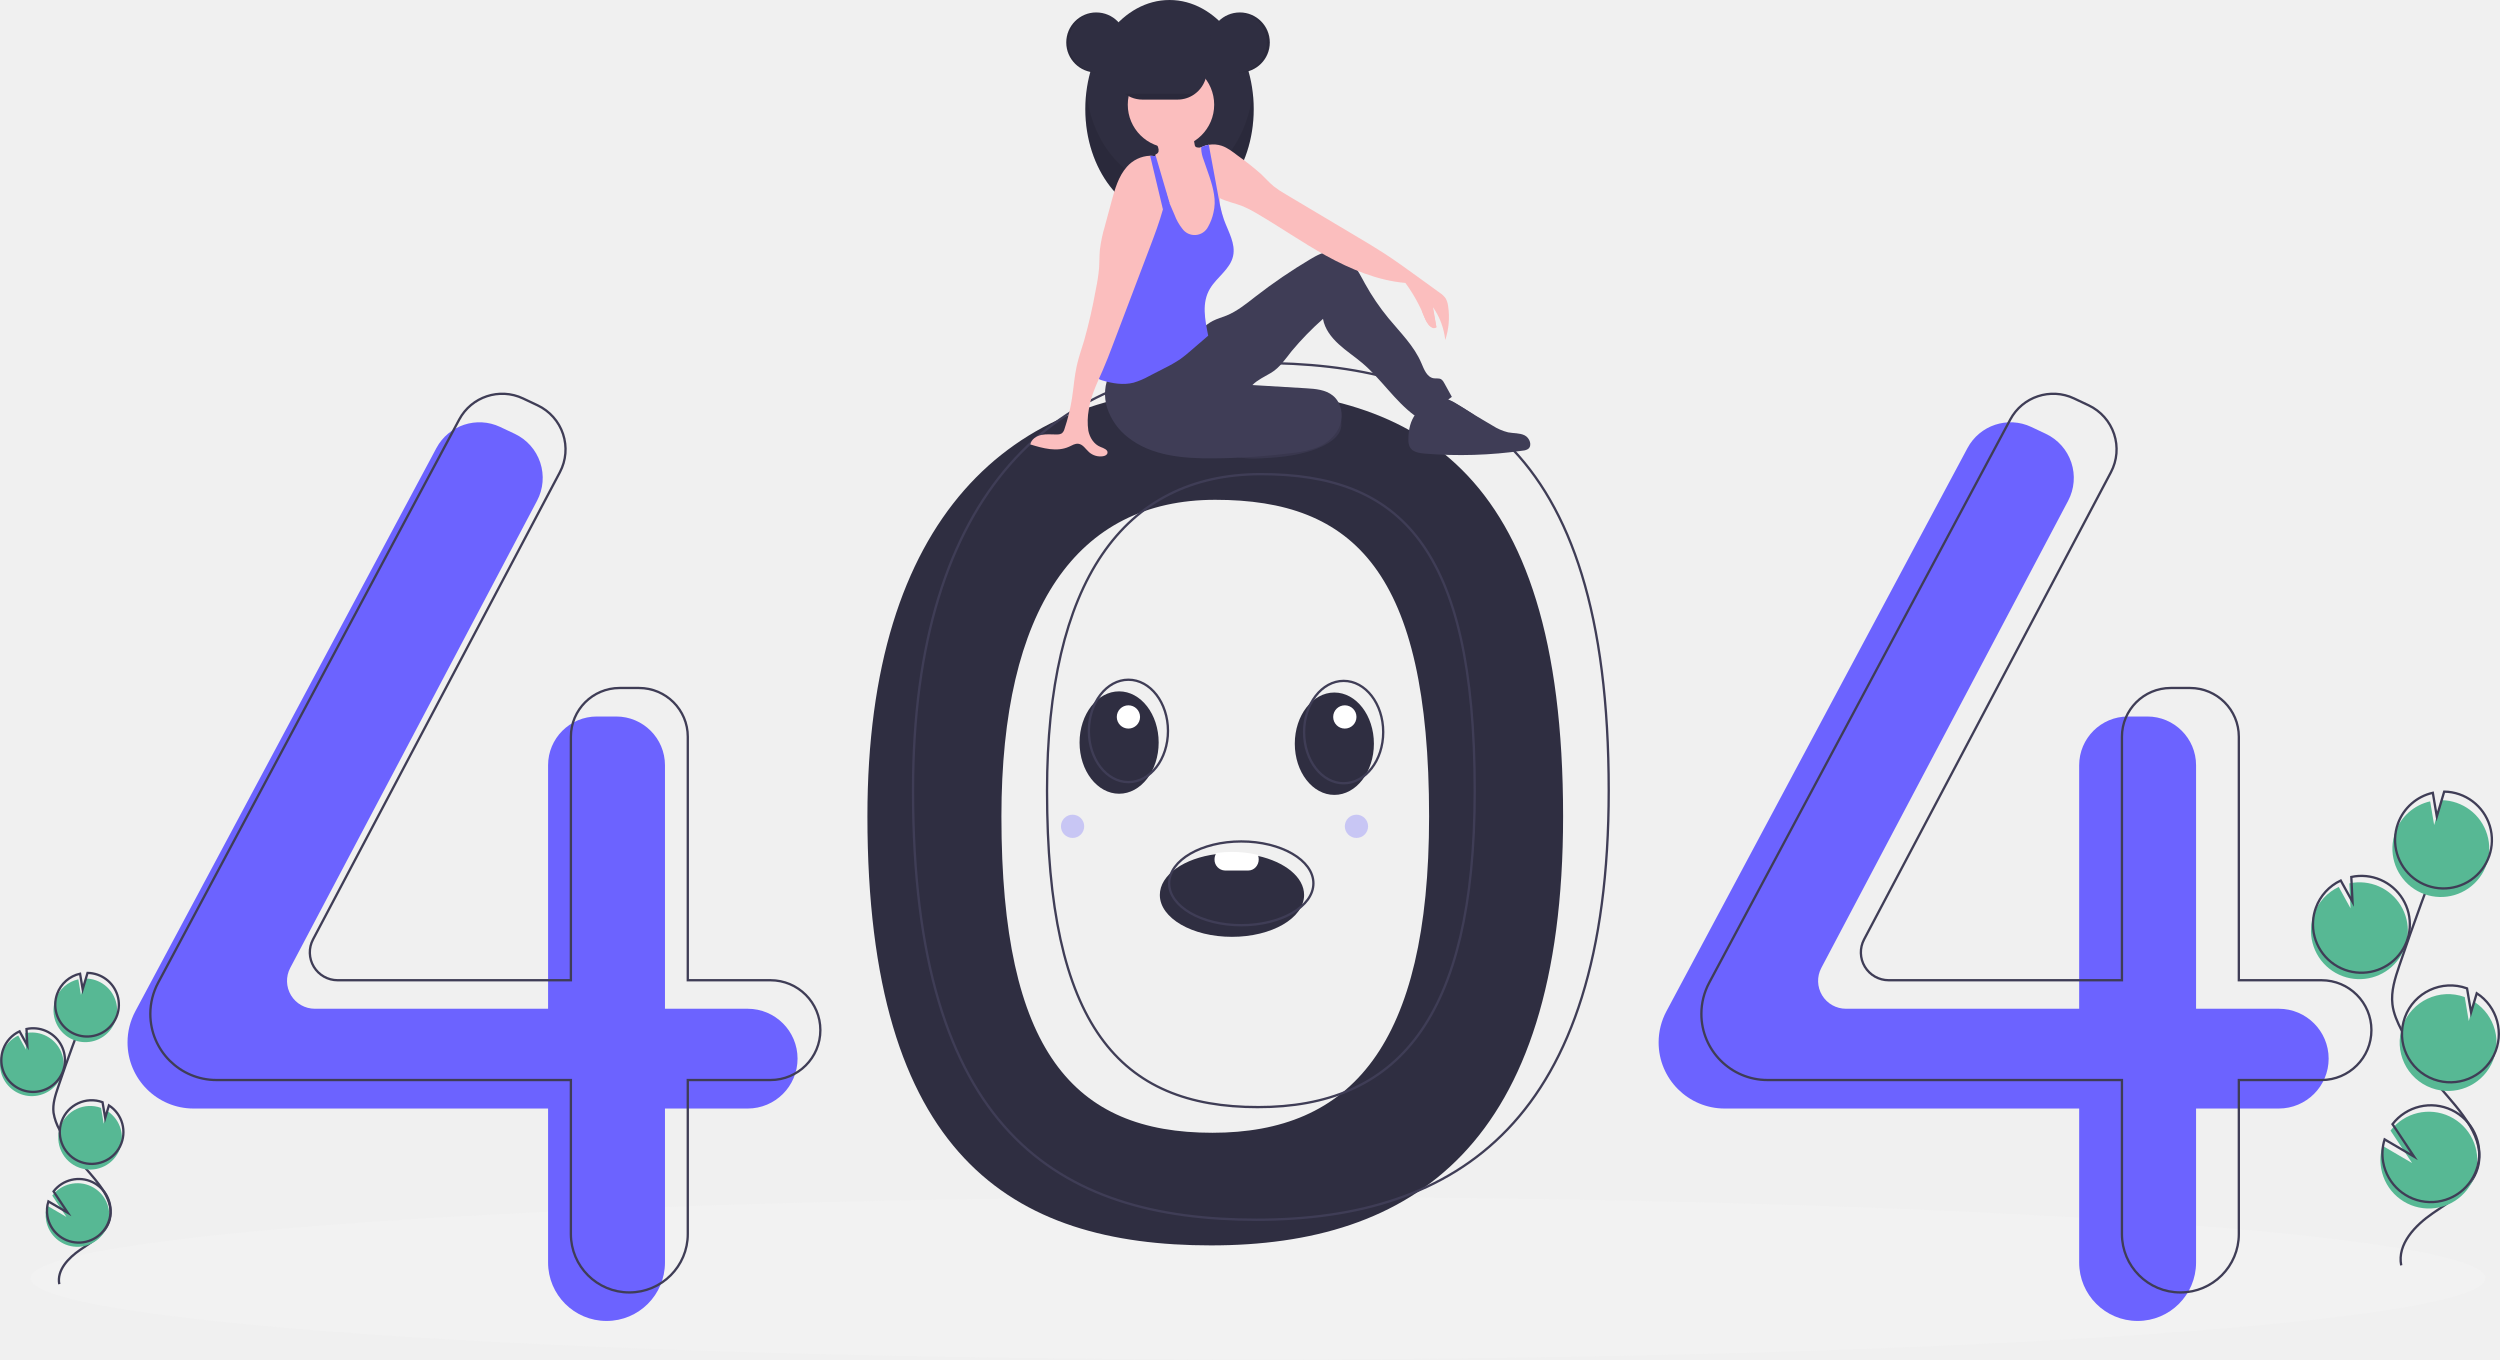
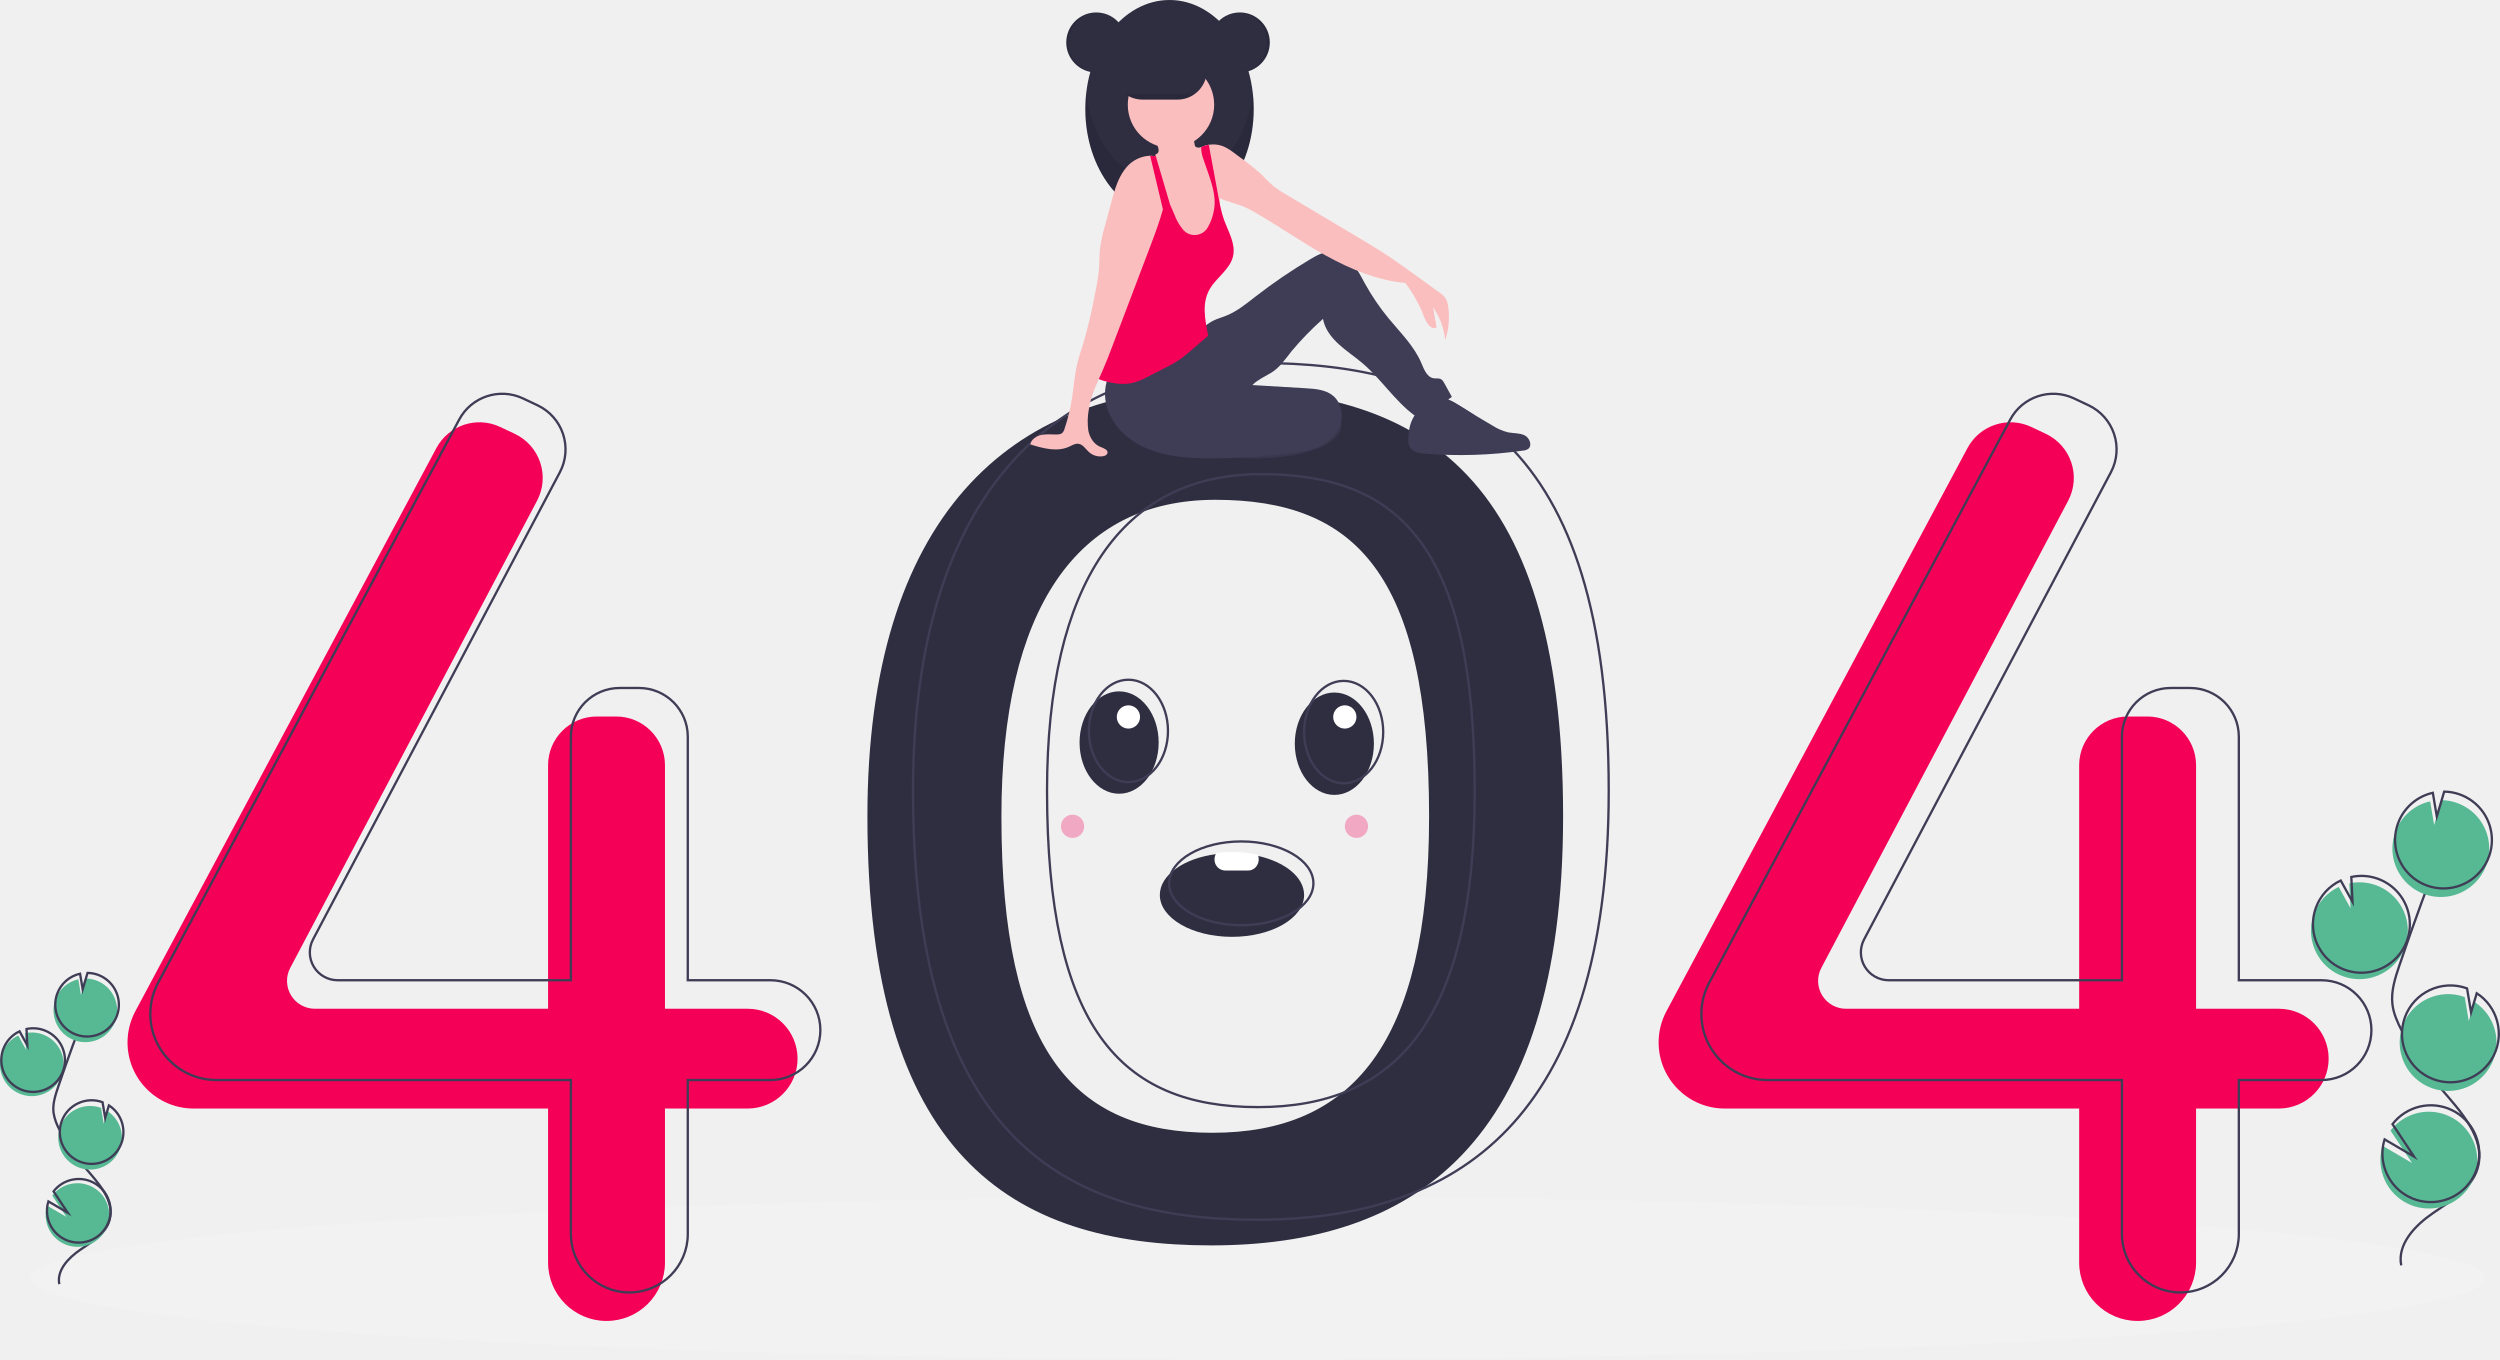
<svg xmlns="http://www.w3.org/2000/svg" id="fd59ce54-f850-4dfc-bc34-dd7d379d600e" data-name="Layer 1" width="1074.392" height="584.231" viewBox="0 0 1074.392 584.231">
  <ellipse cx="540.643" cy="549.309" rx="527.5" ry="34.922" fill="#f2f2f2" />
  <path d="M583.48,324.894c-85.944,0-147.651,55.139-147.651,183.798,0,145.813,61.707,184.411,147.651,184.411s151.327-42.274,151.327-184.411C734.807,356.753,669.424,324.894,583.48,324.894Zm.565,319.808c-59.527,0-90.626-34.923-90.626-135.916,0-89.112,32.372-136.105,91.899-136.105s91.899,30.868,91.899,136.105C677.217,607.234,643.572,644.703,584.045,644.703Z" transform="translate(-63.054 -157.8845)" fill="#2f2e41" />
-   <path d="M384.365,591.401H348.831V486.762A20.956,20.956,0,0,0,327.875,465.806h-8.326a20.956,20.956,0,0,0-20.956,20.956V591.401H198.363a11.963,11.963,0,0,1-10.578-17.552l106.082-200.78A20.956,20.956,0,0,0,284.287,344.33l-6.262-2.957a20.956,20.956,0,0,0-27.429,9.07L121.214,592.475a28.416,28.416,0,0,0-3.356,13.396v0a28.416,28.416,0,0,0,28.416,28.416H298.593v66.167a25.119,25.119,0,0,0,25.119,25.119h0a25.119,25.119,0,0,0,25.119-25.119V634.287h35.534a21.443,21.443,0,0,0,21.443-21.443v0A21.443,21.443,0,0,0,384.365,591.401Z" transform="translate(-63.054 -157.8845)" fill="#6c63ff" />
-   <path d="M1042.362,591.401h-35.534V486.762A20.956,20.956,0,0,0,985.872,465.806h-8.326a20.956,20.956,0,0,0-20.956,20.956V591.401H856.359a11.963,11.963,0,0,1-10.578-17.552L951.864,373.069A20.956,20.956,0,0,0,942.284,344.33l-6.262-2.957a20.956,20.956,0,0,0-27.429,9.07L779.211,592.475a28.416,28.416,0,0,0-3.356,13.396v0a28.416,28.416,0,0,0,28.416,28.416H956.589v66.167a25.119,25.119,0,0,0,25.119,25.119h0a25.119,25.119,0,0,0,25.119-25.119V634.287h35.534a21.443,21.443,0,0,0,21.443-21.443v0A21.443,21.443,0,0,0,1042.362,591.401Z" transform="translate(-63.054 -157.8845)" fill="#6c63ff" />
+   <path d="M384.365,591.401H348.831V486.762A20.956,20.956,0,0,0,327.875,465.806h-8.326a20.956,20.956,0,0,0-20.956,20.956V591.401H198.363a11.963,11.963,0,0,1-10.578-17.552l106.082-200.78A20.956,20.956,0,0,0,284.287,344.33l-6.262-2.957a20.956,20.956,0,0,0-27.429,9.07L121.214,592.475a28.416,28.416,0,0,0-3.356,13.396v0a28.416,28.416,0,0,0,28.416,28.416H298.593v66.167a25.119,25.119,0,0,0,25.119,25.119h0a25.119,25.119,0,0,0,25.119-25.119V634.287h35.534a21.443,21.443,0,0,0,21.443-21.443v0A21.443,21.443,0,0,0,384.365,591.401Z" transform="translate(-63.054 -157.8845)" fill="#f50057" />
+   <path d="M1042.362,591.401h-35.534V486.762A20.956,20.956,0,0,0,985.872,465.806h-8.326a20.956,20.956,0,0,0-20.956,20.956V591.401H856.359a11.963,11.963,0,0,1-10.578-17.552L951.864,373.069A20.956,20.956,0,0,0,942.284,344.33l-6.262-2.957a20.956,20.956,0,0,0-27.429,9.07L779.211,592.475a28.416,28.416,0,0,0-3.356,13.396v0a28.416,28.416,0,0,0,28.416,28.416H956.589v66.167a25.119,25.119,0,0,0,25.119,25.119h0a25.119,25.119,0,0,0,25.119-25.119V634.287h35.534a21.443,21.443,0,0,0,21.443-21.443v0A21.443,21.443,0,0,0,1042.362,591.401Z" transform="translate(-63.054 -157.8845)" fill="#f50057" />
  <path d="M394.168,579.148H358.634V474.509a20.956,20.956,0,0,0-20.956-20.956h-8.326a20.956,20.956,0,0,0-20.956,20.956V579.148H208.165a11.963,11.963,0,0,1-10.578-17.552L303.67,360.816a20.956,20.956,0,0,0-9.58-28.739l-6.262-2.957a20.956,20.956,0,0,0-27.429,9.07L131.017,580.222a28.416,28.416,0,0,0-3.356,13.396v0a28.416,28.416,0,0,0,28.416,28.416H308.395v66.167a25.119,25.119,0,0,0,25.119,25.119h0a25.119,25.119,0,0,0,25.119-25.119V622.034h35.534a21.443,21.443,0,0,0,21.443-21.443v0A21.443,21.443,0,0,0,394.168,579.148Z" transform="translate(-63.054 -157.8845)" fill="none" stroke="#3f3d56" stroke-miterlimit="10" />
  <path d="M1060.742,579.148h-35.534V474.509a20.956,20.956,0,0,0-20.956-20.956H995.925a20.956,20.956,0,0,0-20.956,20.956V579.148H874.739a11.963,11.963,0,0,1-10.578-17.552L970.244,360.816a20.956,20.956,0,0,0-9.58-28.739l-6.262-2.957a20.956,20.956,0,0,0-27.429,9.07L797.59,580.222a28.416,28.416,0,0,0-3.356,13.396v0a28.416,28.416,0,0,0,28.416,28.416H974.969v66.167a25.119,25.119,0,0,0,25.119,25.119h0a25.119,25.119,0,0,0,25.119-25.119V622.034h35.534a21.443,21.443,0,0,0,21.443-21.443v0A21.443,21.443,0,0,0,1060.742,579.148Z" transform="translate(-63.054 -157.8845)" fill="none" stroke="#3f3d56" stroke-miterlimit="10" />
  <path d="M603.085,313.866c-85.944,0-147.651,55.139-147.651,183.798,0,145.813,61.707,184.411,147.651,184.411s151.327-42.274,151.327-184.411C754.412,345.725,689.029,313.866,603.085,313.866Zm.565,319.808c-59.527,0-90.626-34.923-90.626-135.916,0-89.112,32.372-136.105,91.899-136.105s91.899,30.868,91.899,136.105C696.822,596.206,663.177,633.675,603.65,633.675Z" transform="translate(-63.054 -157.8845)" fill="none" stroke="#3f3d56" stroke-miterlimit="10" />
  <circle cx="471.141" cy="18.25" r="12.901" fill="#2f2e41" />
  <ellipse cx="502.607" cy="46.885" rx="36.186" ry="46.885" fill="#2f2e41" />
  <path d="M565.661,237.494c-18.128,0-33.141-17.271-35.776-39.805a60.976,60.976,0,0,0-.41,7.08c0,25.894,16.201,46.885,36.186,46.885s36.186-20.991,36.186-46.885a60.976,60.976,0,0,0-.41-7.08C598.803,220.224,583.789,237.494,565.661,237.494Z" transform="translate(-63.054 -157.8845)" opacity="0.1" />
  <path d="M639.296,342.073c-.777,3.193-4.128,5.751-7.839,7.538-7.802,3.757-17.425,4.878-26.76,5.254a45.176,45.176,0,0,1-7.144-.132,20.537,20.537,0,0,1-12.251-5.631,1.681,1.681,0,0,1,.044-2.844c4.969-5.459,13.262-8.806,21.616-11.216,6.334-1.827,17.381-6.561,24.29-5.922C637.944,329.739,640.277,338.041,639.296,342.073Z" transform="translate(-63.054 -157.8845)" fill="#3f3d56" />
  <path d="M639.296,342.073c-.777,3.193-4.128,5.751-7.839,7.538-7.802,3.757-17.425,4.878-26.76,5.254a45.176,45.176,0,0,1-7.144-.132,20.537,20.537,0,0,1-12.251-5.631,1.681,1.681,0,0,1,.044-2.844c4.969-5.459,13.262-8.806,21.616-11.216,6.334-1.827,17.381-6.561,24.29-5.922C637.944,329.739,640.277,338.041,639.296,342.073Z" transform="translate(-63.054 -157.8845)" opacity="0.1" />
  <path d="M540.098,318.206a19.77,19.77,0,0,0-1.199,15.075,26.339,26.339,0,0,0,8.829,12.497c10.095,8.092,23.988,9.205,36.925,9.093a284.649,284.649,0,0,0,33.905-2.324,40.538,40.538,0,0,0,11.001-2.554c4.222-1.827,7.933-5.178,9.436-9.526s.436-9.672-3.134-12.574c-3.137-2.55-7.463-2.9-11.498-3.143l-23.088-1.387c2.281-2.308,5.318-3.614,8.096-5.292,3.685-2.226,6.134-5.965,8.813-9.335a129.001,129.001,0,0,1,13.439-13.817c.751,4.31,3.478,7.85,6.687,10.824s6.908,5.368,10.244,8.2c8.079,6.858,13.896,16.167,22.392,22.5a43.829,43.829,0,0,0,16.049-8.012l-3.302-5.981a3.94,3.94,0,0,0-1.245-1.553c-.935-.575-2.14-.279-3.225-.441-2.901-.435-4.168-3.784-5.306-6.487-3.125-7.422-9.108-13.18-14.218-19.404a98.009,98.009,0,0,1-9.996-14.723c-1.717-3.102-3.288-6.331-5.617-9.003s-5.594-4.773-9.139-4.781c-3.132-.007-6.021,1.584-8.714,3.183a230.477,230.477,0,0,0-23.63,16.099c-3.944,3.062-7.863,6.296-12.489,8.174-1.947.79-4,1.331-5.869,2.292-3.273,1.684-5.757,4.534-8.431,7.064C566.277,311.892,553.219,317.738,540.098,318.206Z" transform="translate(-63.054 -157.8845)" fill="#3f3d56" />
  <path d="M588.374,253.983a23.774,23.774,0,0,1-1.734,8.033,10.045,10.045,0,0,1-5.768,5.573,12.375,12.375,0,0,1-5.623.182,10.882,10.882,0,0,1-4.582-1.561c-2.165-1.488-3.244-4.144-3.637-6.743-.393-2.596-.217-5.249-.469-7.863a42.944,42.944,0,0,0-1.202-6.255c-.17-.683-.343-1.362-.513-2.042-.167-.68-.33-1.359-.481-2.039-.138-.639-.267-1.281-.378-1.926-.091-.544-.173-1.092-.233-1.643a18.423,18.423,0,0,0-.809-4.811,14.607,14.607,0,0,0-1.687-2.854c-.286-.409-.563-.818-.818-1.243a5.89,5.89,0,0,1-.972-3.748,3.286,3.286,0,0,1,.148-.601c.025-.076.053-.151.085-.223A1.802,1.802,0,0,0,560.932,223.07a3.433,3.433,0,0,0-.148-1.778,11.318,11.318,0,0,0-.96-2.288c-.264-.478-1.161-1.34-1.167-1.888-.013-1.101,2.14-1.989,3.011-2.423a16.796,16.796,0,0,1,8.597-1.743c1.904.129,3.968.714,5.019,2.31.944,1.438.818,3.301,1.221,4.972a1.471,1.471,0,0,0,.299.664,1.341,1.341,0,0,0,.739.34,4.549,4.549,0,0,0,1.416.057h.003a2.931,2.931,0,0,0,.371-.054,4.957,4.957,0,0,0,2.033-.878q.585-.156,1.18-.255a.251.251,0,0,0,.047-.009c1.576,4.975,1.781,10.308,3.071,15.374.639,2.52,1.554,5.009,1.683,7.602.009.113.013.23.016.346.019.834-.047,1.674-.013,2.505a6.981,6.981,0,0,0,.126,1.114,15.611,15.611,0,0,0,.525,1.743l.009.028c.06.183.116.368.164.554.035.135.066.267.091.403l.003.009A14.938,14.938,0,0,1,588.374,253.983Z" transform="translate(-63.054 -157.8845)" fill="#fbbebe" />
  <circle cx="503.237" cy="44.997" r="18.565" fill="#fbbebe" />
  <path d="M684.157,304.033a30.445,30.445,0,0,0-5.236-14.103q.722,4.295,1.447,8.587a3.214,3.214,0,0,1-3.367-1.035,10.337,10.337,0,0,1-1.765-3.276,67.466,67.466,0,0,0-8.21-14.736c-11.819-.985-23.502-5.884-33.896-11.595-10.396-5.708-20.126-12.552-30.384-18.502a43.573,43.573,0,0,0-5.544-2.832c-3.21-1.287-6.812-1.954-9.855-3.468-.204-.101-.409-.208-.61-.318a12.578,12.578,0,0,1-1.945-1.306,10.344,10.344,0,0,1-.931-.856,20.351,20.351,0,0,1-3.559-5.953c-1.633-3.612-2.215-7.97-3.845-11.583a11.203,11.203,0,0,1,2.502-1.765h.003c.132-.069.264-.135.4-.198a11.94,11.94,0,0,1,2.004-.733q.585-.156,1.18-.255a.251.251,0,0,0,.047-.009,11.566,11.566,0,0,1,5.491.434c2.587.875,4.767,2.621,6.941,4.273a114.02,114.02,0,0,1,10.148,8.049c1.794,1.718,3.43,3.606,5.359,5.167a42.144,42.144,0,0,0,5.057,3.351q15.656,9.327,31.315,18.65c3.534,2.105,7.07,4.21,10.526,6.438,5.249,3.386,10.308,7.055,15.365,10.721q4.47,3.238,8.936,6.479a9.728,9.728,0,0,1,2.533,2.341,8.472,8.472,0,0,1,1.123,3.433A31.387,31.387,0,0,1,684.157,304.033Z" transform="translate(-63.054 -157.8845)" fill="#fbbebe" />
-   <path d="M592.977,267.944c-1.252,5.617-6.929,9.012-9.896,13.946-3.688,6.123-2.184,13.241-.799,20.255q-3.795,3.271-7.593,6.542c-1.397,1.199-2.794,2.404-4.298,3.464a57.351,57.351,0,0,1-6.86,3.94q-3.361,1.728-6.721,3.458a32.128,32.128,0,0,1-6.58,2.788c-4.415,1.133-9.103.34-13.471-.972a6.088,6.088,0,0,1-1.473-.601,2.394,2.394,0,0,1-.699-.632,3.911,3.911,0,0,1-.444-2.539c.444-7.351,2.24-14.547,4.031-21.69a85.26,85.26,0,0,1,3.848-12.577,85.077,85.077,0,0,1,5.415-10.151,68.368,68.368,0,0,1,7.929-11.514,18.479,18.479,0,0,0,3.675-4.739c1.117-2.549.686-5.472.913-8.247a17.148,17.148,0,0,1,1.633-6.007v-.003a17.093,17.093,0,0,1,1.743-2.882q.458,1.067.916,2.13.302.699.598,1.394.387.897.768,1.787,1.1,2.558,2.196,5.113a21.59,21.59,0,0,0,3.335,5.944,6.499,6.499,0,0,0,11.123-.853,21.261,21.261,0,0,0,2.272-6.013,19.215,19.215,0,0,0,.252-7.835c-.758-5.009-2.889-10.126-4.437-14.78a14.945,14.945,0,0,1-1.079-4.871,3.351,3.351,0,0,1,.057-.56c.009-.047.019-.098.028-.145a11.94,11.94,0,0,1,2.004-.733q.585-.156,1.18-.255,2.044,11.064,4.094,22.127c.032.173.066.346.098.522.195,1.057.393,2.115.614,3.169.198.957.412,1.91.651,2.857l.009.028c.082.321.167.639.255.957l.003.009c.242.868.513,1.731.818,2.58C590.938,257.475,594.164,262.629,592.977,267.944Z" transform="translate(-63.054 -157.8845)" fill="#6c63ff" />
+   <path d="M592.977,267.944c-1.252,5.617-6.929,9.012-9.896,13.946-3.688,6.123-2.184,13.241-.799,20.255q-3.795,3.271-7.593,6.542c-1.397,1.199-2.794,2.404-4.298,3.464a57.351,57.351,0,0,1-6.86,3.94q-3.361,1.728-6.721,3.458a32.128,32.128,0,0,1-6.58,2.788c-4.415,1.133-9.103.34-13.471-.972a6.088,6.088,0,0,1-1.473-.601,2.394,2.394,0,0,1-.699-.632,3.911,3.911,0,0,1-.444-2.539c.444-7.351,2.24-14.547,4.031-21.69a85.26,85.26,0,0,1,3.848-12.577,85.077,85.077,0,0,1,5.415-10.151,68.368,68.368,0,0,1,7.929-11.514,18.479,18.479,0,0,0,3.675-4.739c1.117-2.549.686-5.472.913-8.247a17.148,17.148,0,0,1,1.633-6.007v-.003a17.093,17.093,0,0,1,1.743-2.882q.458,1.067.916,2.13.302.699.598,1.394.387.897.768,1.787,1.1,2.558,2.196,5.113a21.59,21.59,0,0,0,3.335,5.944,6.499,6.499,0,0,0,11.123-.853,21.261,21.261,0,0,0,2.272-6.013,19.215,19.215,0,0,0,.252-7.835c-.758-5.009-2.889-10.126-4.437-14.78a14.945,14.945,0,0,1-1.079-4.871,3.351,3.351,0,0,1,.057-.56c.009-.047.019-.098.028-.145a11.94,11.94,0,0,1,2.004-.733q.585-.156,1.18-.255,2.044,11.064,4.094,22.127c.032.173.066.346.098.522.195,1.057.393,2.115.614,3.169.198.957.412,1.91.651,2.857l.009.028c.082.321.167.639.255.957l.003.009c.242.868.513,1.731.818,2.58C590.938,257.475,594.164,262.629,592.977,267.944Z" transform="translate(-63.054 -157.8845)" fill="#f50057" />
  <path d="M668.321,346.877a6.583,6.583,0,0,0,.61,3.143c1.162,2.124,3.95,2.606,6.362,2.805a188.377,188.377,0,0,0,42.266-1.288,4.886,4.886,0,0,0,2.151-.668c1.99-1.395.763-4.795-1.41-5.884s-4.751-.826-7.135-1.297a22.479,22.479,0,0,1-6.678-2.896q-7.252-4.167-14.293-8.688c-2.795-1.795-6.093-3.71-9.24-2.646C672.43,332.343,668.265,337.681,668.321,346.877Z" transform="translate(-63.054 -157.8845)" fill="#3f3d56" />
  <path d="M564.437,240.874v.003c-.022.132-.044.261-.072.39-.035.214-.076.431-.116.645-.39,1.998-.868,3.987-1.419,5.963-1.51,5.459-3.534,10.831-5.541,16.123q-8.081,21.287-16.164,42.577c-1.359,3.575-2.716,7.152-4.261,10.654-.516,1.167-1.048,2.344-1.576,3.534-1.894,4.257-3.713,8.653-4.317,13.184a27.45,27.45,0,0,0-.192,9.04c.604,2.97,2.407,5.872,5.23,6.97,1.378.538,3.351,1.259,2.974,2.69-.204.787-1.098,1.171-1.901,1.303a7.312,7.312,0,0,1-5.966-1.718c-1.507-1.337-2.665-3.417-4.67-3.641-1.388-.151-2.665.68-3.936,1.262-5.186,2.369-11.227.711-16.674-.972.428-2.206,2.643-3.66,4.843-4.1,2.199-.444,4.474-.129,6.718-.189a3.51,3.51,0,0,0,2.042-.525,3.705,3.705,0,0,0,1.101-1.882,78.964,78.964,0,0,0,3.213-13.147c.724-4.666,1.026-9.405,2.058-14.015.802-3.597,2.042-7.08,3.106-10.61a224.682,224.682,0,0,0,5.06-22.077,78.02,78.02,0,0,0,1.425-9.368c.179-2.612.094-5.236.346-7.838a60.888,60.888,0,0,1,2.111-9.997q1.444-5.348,2.885-10.689c1.425-5.271,2.955-10.746,6.567-14.843a13.962,13.962,0,0,1,10.028-4.789,9.882,9.882,0,0,1,2.13.23c.116.028.233.057.349.088a8.634,8.634,0,0,1,2.174.9c1.114-.708,1.68-.459,2.42.632a6.973,6.973,0,0,1,.881,3.795A52.424,52.424,0,0,1,564.437,240.874Z" transform="translate(-63.054 -157.8845)" fill="#fbbebe" />
-   <path d="M565.661,245.046l-.047.047-.255.255-2.53,2.527-1.24-5.208-4.251-17.854a9.882,9.882,0,0,1,2.13.23,3.286,3.286,0,0,1,.148-.601l.201.689,1.441,4.902,2.728,9.308.45,1.532v.003Z" transform="translate(-63.054 -157.8845)" fill="#6c63ff" />
+   <path d="M565.661,245.046l-.047.047-.255.255-2.53,2.527-1.24-5.208-4.251-17.854a9.882,9.882,0,0,1,2.13.23,3.286,3.286,0,0,1,.148-.601l.201.689,1.441,4.902,2.728,9.308.45,1.532v.003Z" transform="translate(-63.054 -157.8845)" fill="#f50057" />
  <path d="M581.715,188.087a12.582,12.582,0,0,1-3.7,8.896,12.314,12.314,0,0,1-1.36,1.176,12.528,12.528,0,0,1-7.536,2.524H554.023a12.59,12.59,0,0,1,0-25.18h15.096A12.629,12.629,0,0,1,581.715,188.087Z" transform="translate(-63.054 -157.8845)" fill="#2f2e41" />
  <circle cx="532.815" cy="18.25" r="12.901" fill="#2f2e41" />
  <path d="M595.554,163.234c-.158,0-.315.006-.472.012a12.898,12.898,0,0,1,0,25.778c.157.006.314.012.472.012a12.901,12.901,0,1,0,0-25.802Z" transform="translate(-63.054 -157.8845)" opacity="0.1" />
  <path d="M534.195,163.234c.158,0,.315.006.472.012a12.898,12.898,0,0,0,0,25.778c-.157.006-.314.012-.472.012a12.901,12.901,0,0,1,0-25.802Z" transform="translate(-63.054 -157.8845)" opacity="0.1" />
  <path d="M576.655,198.159a12.528,12.528,0,0,1-7.536,2.524H554.023a12.528,12.528,0,0,1-7.536-2.524Z" transform="translate(-63.054 -157.8845)" opacity="0.1" />
  <path d="M674.14,291.64s3.252,9.372,6.229,6.876L677.996,286.267Z" transform="translate(-63.054 -157.8845)" fill="#fbbebe" />
  <path d="M1069.918,577.434a20.813,20.813,0,1,0,2.772-39.915l.521,10.712-5.068-9.18a20.734,20.734,0,0,0-10.684,11.723,20.408,20.408,0,0,0-1.197,5.63A20.809,20.809,0,0,0,1069.918,577.434Z" transform="translate(-63.054 -157.8845)" fill="#57b894" />
  <path d="M1094.995,701.678c-1.789-9.11,5.963-17.187,13.621-22.437s16.605-10.408,19.218-19.317c3.755-12.804-7.43-24.53-16.136-34.642a125.3,125.3,0,0,1-16.524-24.557c-1.811-3.533-3.476-7.225-3.952-11.166-.686-5.675,1.137-11.323,2.974-16.737q9.179-27.052,19.628-53.65" transform="translate(-63.054 -157.8845)" fill="none" stroke="#3f3d56" stroke-miterlimit="10" />
  <path d="M1070.775,574.676a20.813,20.813,0,1,0,2.772-39.915l.521,10.712-5.068-9.18a20.734,20.734,0,0,0-10.684,11.723,20.408,20.408,0,0,0-1.197,5.63A20.809,20.809,0,0,0,1070.775,574.676Z" transform="translate(-63.054 -157.8845)" fill="none" stroke="#3f3d56" stroke-miterlimit="10" />
  <path d="M1092.451,515.473a20.788,20.788,0,0,1,14.98-13.198l1.714,10.184,3.177-10.696a20.81,20.81,0,1,1-19.871,13.71Z" transform="translate(-63.054 -157.8845)" fill="#57b894" />
  <path d="M1093.594,511.795a20.788,20.788,0,0,1,14.98-13.198l1.714,10.184,3.177-10.696a20.81,20.81,0,1,1-19.871,13.71Z" transform="translate(-63.054 -157.8845)" fill="none" stroke="#3f3d56" stroke-miterlimit="10" />
  <path d="M1108.045,625.489a20.81,20.81,0,0,0,18.419-37.023l-2.441,8.219-1.731-10.304a.362.362,0,0,0-.053-.02,20.811,20.811,0,1,0-14.194,39.127Z" transform="translate(-63.054 -157.8845)" fill="#57b894" />
  <path d="M1109.035,621.764a20.81,20.81,0,0,0,18.419-37.023l-2.441,8.219-1.731-10.304a.362.362,0,0,0-.053-.02,20.811,20.811,0,1,0-14.194,39.127Z" transform="translate(-63.054 -157.8845)" fill="none" stroke="#3f3d56" stroke-miterlimit="10" />
  <path d="M1086.378,660.051a20.801,20.801,0,1,0,4.011-16.297l9.273,13.957-12.67-7.408A20.616,20.616,0,0,0,1086.378,660.051Z" transform="translate(-63.054 -157.8845)" fill="#57b894" />
  <path d="M1087.235,657.294a20.801,20.801,0,1,0,4.011-16.297l9.273,13.957-12.67-7.408A20.616,20.616,0,0,0,1087.235,657.294Z" transform="translate(-63.054 -157.8845)" fill="none" stroke="#3f3d56" stroke-miterlimit="10" />
  <path d="M72.061,628.133a13.674,13.674,0,1,0,1.821-26.225l.342,7.038-3.33-6.032a13.623,13.623,0,0,0-7.019,7.702,13.409,13.409,0,0,0-.787,3.699A13.672,13.672,0,0,0,72.061,628.133Z" transform="translate(-63.054 -157.8845)" fill="#57b894" />
  <path d="M88.538,709.763c-1.175-5.986,3.918-11.292,8.949-14.741s10.91-6.838,12.626-12.692c2.467-8.412-4.882-16.117-10.601-22.76A82.324,82.324,0,0,1,88.656,643.436a22.21,22.21,0,0,1-2.597-7.336c-.451-3.729.747-7.439,1.954-10.996q6.031-17.773,12.896-35.249" transform="translate(-63.054 -157.8845)" fill="none" stroke="#3f3d56" stroke-miterlimit="10" />
  <path d="M72.625,626.321a13.674,13.674,0,1,0,1.821-26.225l.342,7.038L71.458,601.103a13.623,13.623,0,0,0-7.019,7.702,13.409,13.409,0,0,0-.787,3.699A13.672,13.672,0,0,0,72.625,626.321Z" transform="translate(-63.054 -157.8845)" fill="none" stroke="#3f3d56" stroke-miterlimit="10" />
  <path d="M86.866,587.423a13.658,13.658,0,0,1,9.842-8.671l1.126,6.691,2.087-7.027a13.673,13.673,0,1,1-13.055,9.007Z" transform="translate(-63.054 -157.8845)" fill="#57b894" />
  <path d="M87.617,585.007a13.658,13.658,0,0,1,9.842-8.671l1.126,6.691L100.673,576a13.673,13.673,0,1,1-13.055,9.007Z" transform="translate(-63.054 -157.8845)" fill="none" stroke="#3f3d56" stroke-miterlimit="10" />
  <path d="M97.112,659.706a13.673,13.673,0,0,0,12.102-24.325l-1.604,5.4-1.137-6.77a.238.238,0,0,0-.035-.013,13.673,13.673,0,1,0-9.326,25.707Z" transform="translate(-63.054 -157.8845)" fill="#57b894" />
  <path d="M97.762,657.259a13.673,13.673,0,0,0,12.102-24.325l-1.604,5.4-1.137-6.77a.238.238,0,0,0-.035-.013,13.673,13.673,0,1,0-9.326,25.707Z" transform="translate(-63.054 -157.8845)" fill="none" stroke="#3f3d56" stroke-miterlimit="10" />
  <path d="M82.876,682.414a13.667,13.667,0,1,0,2.635-10.708l6.092,9.17-8.324-4.867A13.545,13.545,0,0,0,82.876,682.414Z" transform="translate(-63.054 -157.8845)" fill="#57b894" />
  <path d="M83.439,680.602a13.667,13.667,0,1,0,2.635-10.708l6.092,9.17-8.324-4.867A13.545,13.545,0,0,0,83.439,680.602Z" transform="translate(-63.054 -157.8845)" fill="none" stroke="#3f3d56" stroke-miterlimit="10" />
  <ellipse cx="480.946" cy="319.115" rx="17" ry="22" fill="#2f2e41" />
  <ellipse cx="573.446" cy="319.615" rx="17" ry="22" fill="#2f2e41" />
  <path d="M623.5,542.5c0,9.94-13.88,18-31,18s-31-8.06-31-18c0-8.61,10.41-15.81,24.32-17.57a50.104,50.104,0,0,1,6.68-.43,50.699,50.699,0,0,1,11.13,1.2C615.25,528.29,623.5,534.84,623.5,542.5Z" transform="translate(-63.054 -157.8845)" fill="#2f2e41" />
  <ellipse cx="484.946" cy="314.115" rx="17" ry="22" fill="none" stroke="#3f3d56" stroke-miterlimit="10" />
  <ellipse cx="577.446" cy="314.615" rx="17" ry="22" fill="none" stroke="#3f3d56" stroke-miterlimit="10" />
  <ellipse cx="533.446" cy="379.615" rx="31" ry="18" fill="none" stroke="#3f3d56" stroke-miterlimit="10" />
  <path d="M604,527.2a4.937,4.937,0,0,1-1.32,3.392A4.339,4.339,0,0,1,599.5,532h-10a4.664,4.664,0,0,1-4.5-4.8,4.905,4.905,0,0,1,.82-2.741A47.02,47.02,0,0,1,592.5,524a47.665,47.665,0,0,1,11.13,1.28A5.067,5.067,0,0,1,604,527.2Z" transform="translate(-63.054 -157.8845)" fill="#fff" />
  <circle cx="484.946" cy="308.115" r="5" fill="#fff" />
  <circle cx="577.946" cy="308.115" r="5" fill="#fff" />
-   <circle cx="582.946" cy="355.115" r="5" fill="#6c63ff" opacity="0.3" />
-   <circle cx="460.946" cy="355.115" r="5" fill="#6c63ff" opacity="0.3" />
+   <circle cx="582.946" cy="355.115" r="5" fill="#f50057" opacity="0.3" />
+   <circle cx="460.946" cy="355.115" r="5" fill="#f50057" opacity="0.3" />
</svg>
